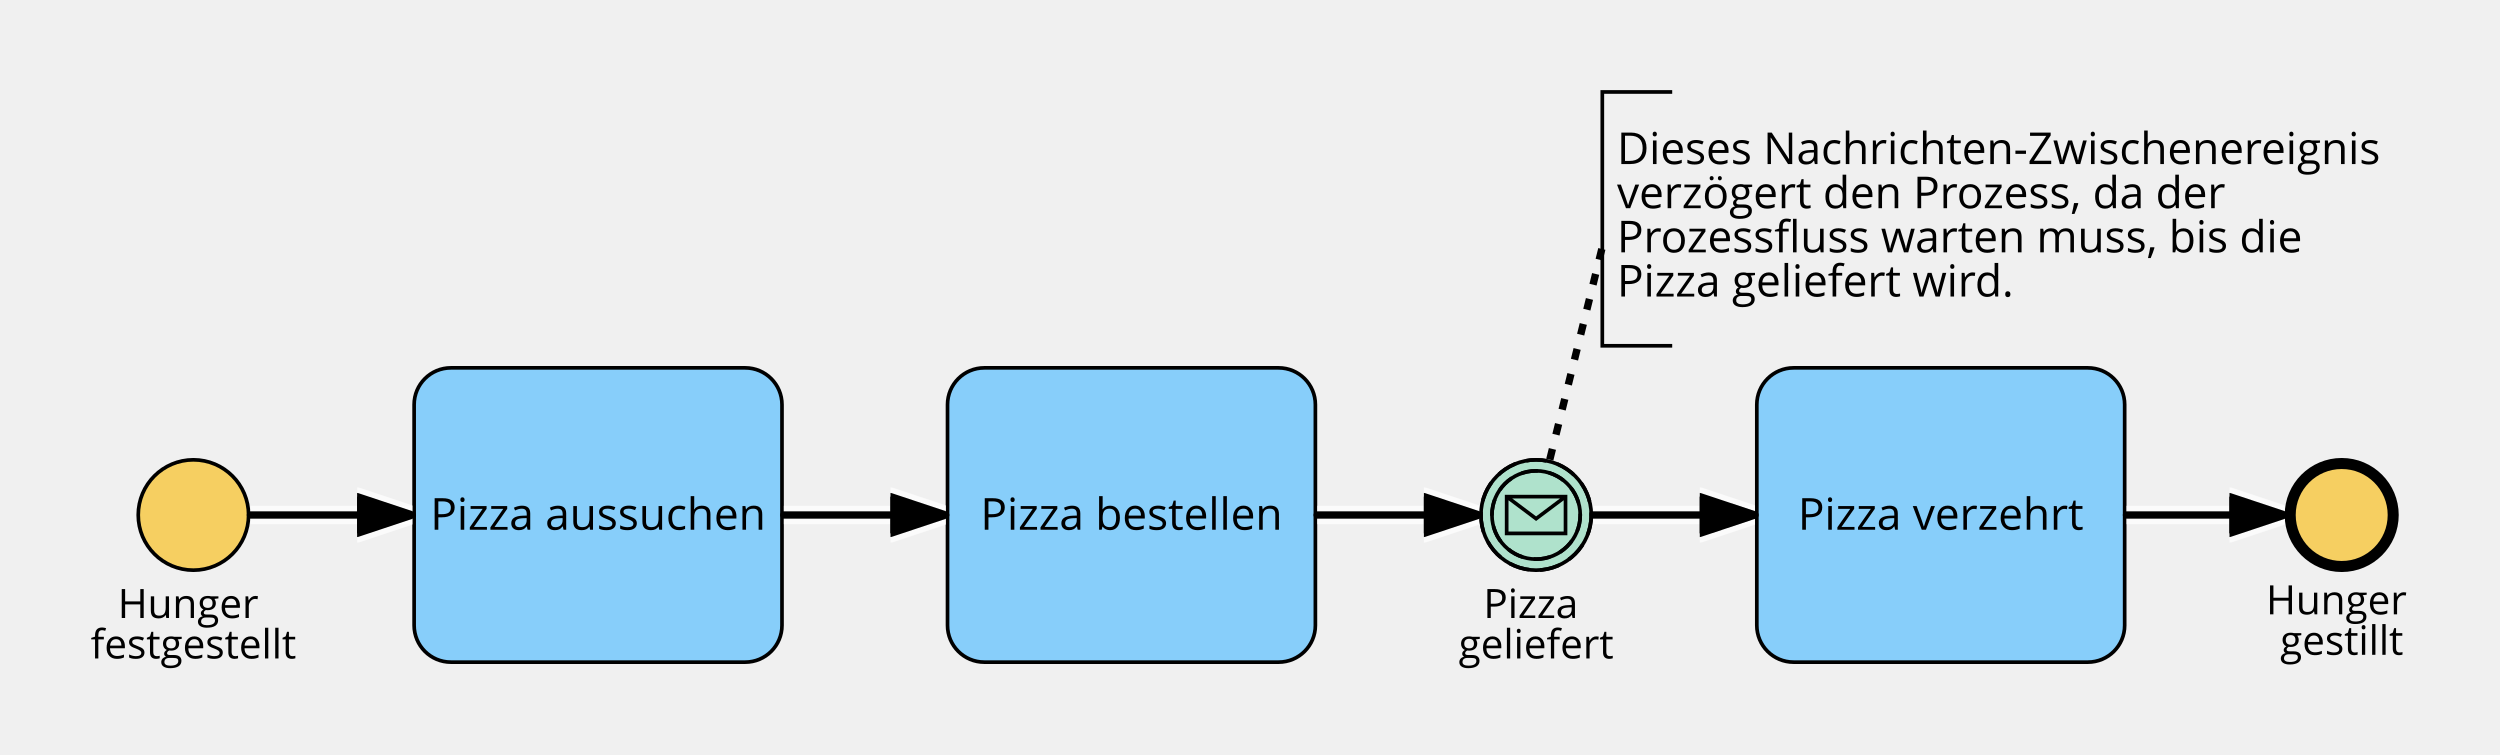
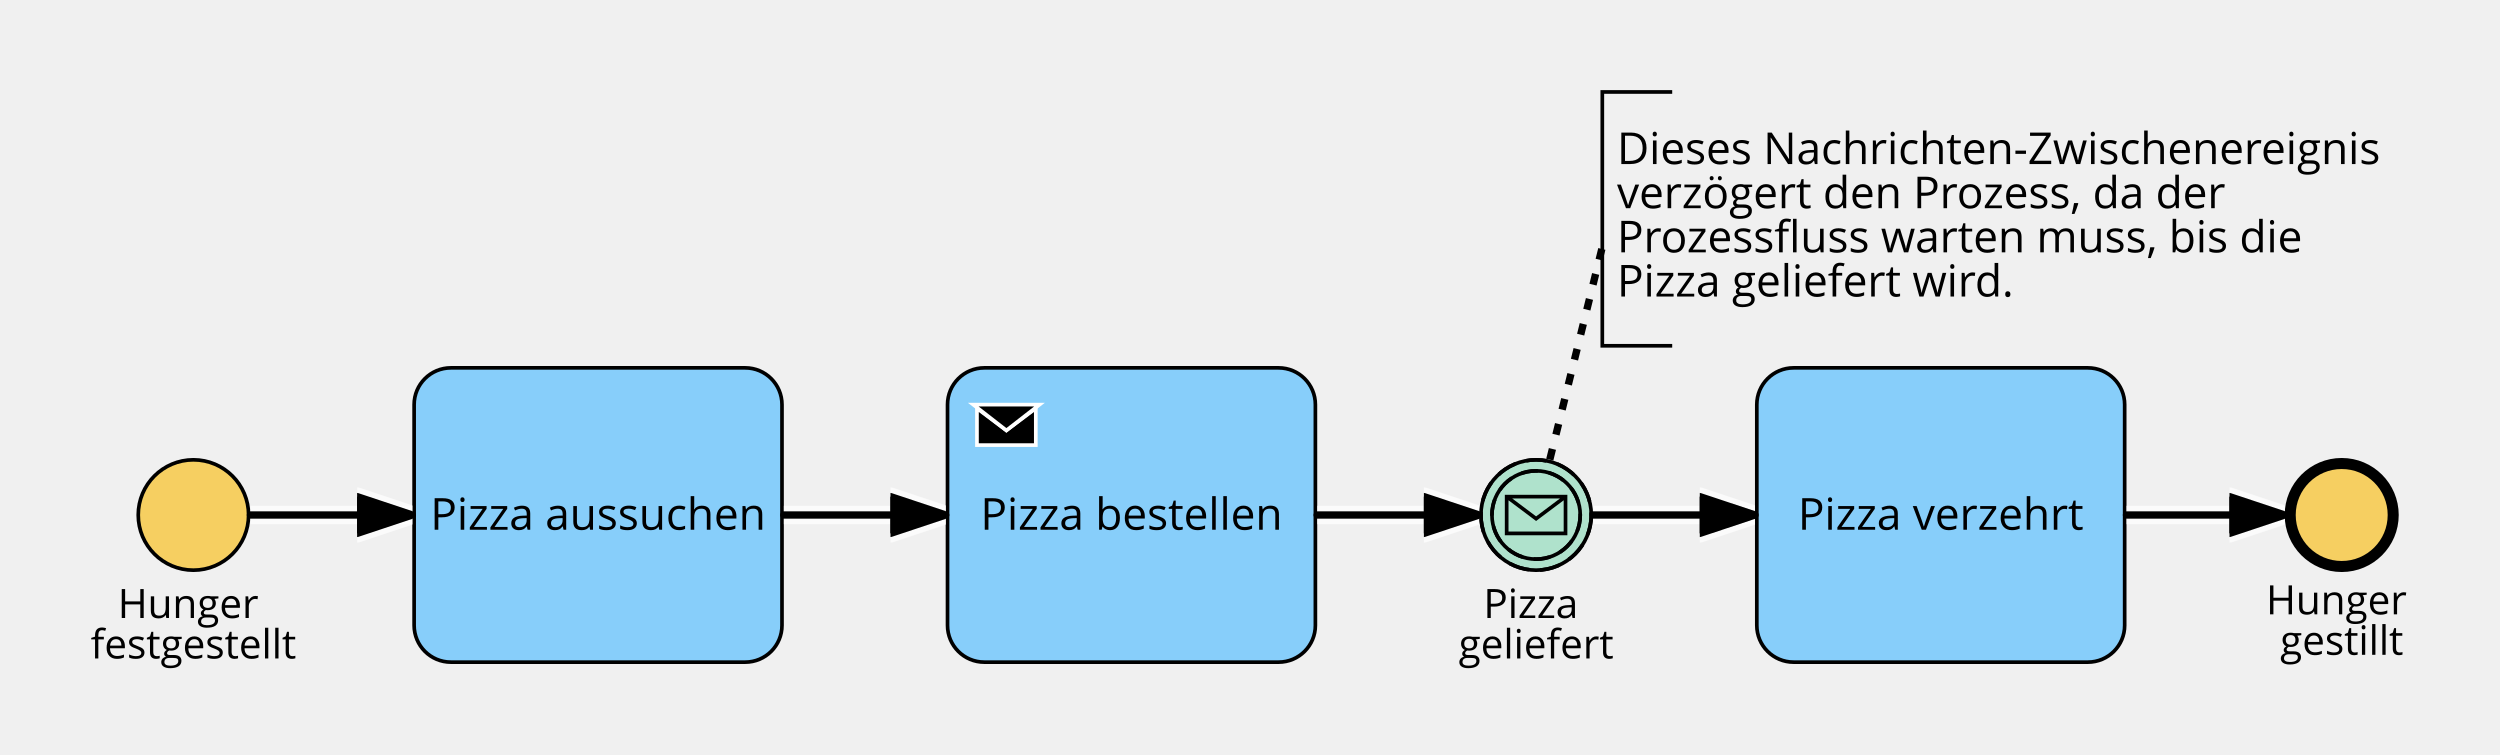
- <svg xmlns="http://www.w3.org/2000/svg" xmlns:ns1="http://oryx-editor.org" xmlns:ns2="http://schemas.microsoft.com/visio/2003/SVGExtensions/" baseProfile="full" generated="java" height="205" id="svg-canvas" ns1:signavioversion="13.11.1" version="1.1" width="679.611">
+ <svg xmlns="http://www.w3.org/2000/svg" xmlns:ns1="http://oryx-editor.org" xmlns:ns2="http://schemas.microsoft.com/visio/2003/SVGExtensions/" baseProfile="full" generated="java" height="205" id="svg-canvas" ns1:signavioversion="13.12.1" version="1.1" width="679.611">
  <defs>
-     <marker id="sid-f0c4d447-d360-4e26-b43a-b1b81530bf71start" markerHeight="11" markerUnits="userSpaceOnUse" markerWidth="17" orient="auto" refX="1" refY="5" />
-     <marker id="sid-f0c4d447-d360-4e26-b43a-b1b81530bf71start_shadow" markerHeight="11" markerUnits="userSpaceOnUse" markerWidth="17" orient="auto" refX="1" refY="5" stroke="white" stroke-linecap="butt" stroke-opacity="0.7" stroke-width="5" />
-     <marker id="sid-f0c4d447-d360-4e26-b43a-b1b81530bf71end" markerHeight="16" markerUnits="userSpaceOnUse" markerWidth="15" orient="auto" refX="15" refY="8">
-       <path d="M 0 3 L 15 8 L 0 13z" fill="#000000" id="sid-f0c4d447-d360-4e26-b43a-b1b81530bf71arrowhead" stroke="#000000" stroke-linejoin="round" stroke-width="2" />
-     </marker>
-     <marker id="sid-f0c4d447-d360-4e26-b43a-b1b81530bf71end_shadow" markerHeight="16" markerUnits="userSpaceOnUse" markerWidth="15" orient="auto" refX="15" refY="8" stroke="white" stroke-linecap="butt" stroke-opacity="0.7" stroke-width="5">
-       <path d="M 0 3 L 15 8 L 0 13z" fill="black" id="sid-f0c4d447-d360-4e26-b43a-b1b81530bf71arrowhead_shadow" stroke="white" stroke-linecap="butt" stroke-linejoin="round" stroke-opacity="0.7" stroke-width="5" />
-     </marker>
-     <marker id="sid-81e41ab8-4df0-497a-b31a-843cd3b513a7start" markerHeight="11" markerUnits="userSpaceOnUse" markerWidth="17" orient="auto" refX="1" refY="5" />
-     <marker id="sid-81e41ab8-4df0-497a-b31a-843cd3b513a7start_shadow" markerHeight="11" markerUnits="userSpaceOnUse" markerWidth="17" orient="auto" refX="1" refY="5" stroke="white" stroke-linecap="butt" stroke-opacity="0.7" stroke-width="5" />
-     <marker id="sid-81e41ab8-4df0-497a-b31a-843cd3b513a7end" markerHeight="16" markerUnits="userSpaceOnUse" markerWidth="15" orient="auto" refX="15" refY="8">
-       <path d="M 0 3 L 15 8 L 0 13z" fill="#000000" id="sid-81e41ab8-4df0-497a-b31a-843cd3b513a7arrowhead" stroke="#000000" stroke-linejoin="round" stroke-width="2" />
-     </marker>
-     <marker id="sid-81e41ab8-4df0-497a-b31a-843cd3b513a7end_shadow" markerHeight="16" markerUnits="userSpaceOnUse" markerWidth="15" orient="auto" refX="15" refY="8" stroke="white" stroke-linecap="butt" stroke-opacity="0.7" stroke-width="5">
-       <path d="M 0 3 L 15 8 L 0 13z" fill="black" id="sid-81e41ab8-4df0-497a-b31a-843cd3b513a7arrowhead_shadow" stroke="white" stroke-linecap="butt" stroke-linejoin="round" stroke-opacity="0.7" stroke-width="5" />
-     </marker>
-     <marker id="sid-8b5a7d2c-dfd6-44fc-bed5-da11961b4dbdstart" markerHeight="11" markerUnits="userSpaceOnUse" markerWidth="17" orient="auto" refX="1" refY="5" />
-     <marker id="sid-8b5a7d2c-dfd6-44fc-bed5-da11961b4dbdstart_shadow" markerHeight="11" markerUnits="userSpaceOnUse" markerWidth="17" orient="auto" refX="1" refY="5" stroke="white" stroke-linecap="butt" stroke-opacity="0.7" stroke-width="5" />
-     <marker id="sid-8b5a7d2c-dfd6-44fc-bed5-da11961b4dbdend" markerHeight="16" markerUnits="userSpaceOnUse" markerWidth="15" orient="auto" refX="15" refY="8">
-       <path d="M 0 3 L 15 8 L 0 13z" fill="#000000" id="sid-8b5a7d2c-dfd6-44fc-bed5-da11961b4dbdarrowhead" stroke="#000000" stroke-linejoin="round" stroke-width="2" />
-     </marker>
-     <marker id="sid-8b5a7d2c-dfd6-44fc-bed5-da11961b4dbdend_shadow" markerHeight="16" markerUnits="userSpaceOnUse" markerWidth="15" orient="auto" refX="15" refY="8" stroke="white" stroke-linecap="butt" stroke-opacity="0.7" stroke-width="5">
-       <path d="M 0 3 L 15 8 L 0 13z" fill="black" id="sid-8b5a7d2c-dfd6-44fc-bed5-da11961b4dbdarrowhead_shadow" stroke="white" stroke-linecap="butt" stroke-linejoin="round" stroke-opacity="0.7" stroke-width="5" />
-     </marker>
-     <marker id="sid-6d690d8a-a75f-489f-babf-5823f351cf7astart" markerHeight="11" markerUnits="userSpaceOnUse" markerWidth="17" orient="auto" refX="1" refY="5" />
-     <marker id="sid-6d690d8a-a75f-489f-babf-5823f351cf7astart_shadow" markerHeight="11" markerUnits="userSpaceOnUse" markerWidth="17" orient="auto" refX="1" refY="5" stroke="white" stroke-linecap="butt" stroke-opacity="0.7" stroke-width="5" />
-     <marker id="sid-6d690d8a-a75f-489f-babf-5823f351cf7aend" markerHeight="16" markerUnits="userSpaceOnUse" markerWidth="15" orient="auto" refX="15" refY="8">
-       <path d="M 0 3 L 15 8 L 0 13z" fill="#000000" id="sid-6d690d8a-a75f-489f-babf-5823f351cf7aarrowhead" stroke="#000000" stroke-linejoin="round" stroke-width="2" />
-     </marker>
-     <marker id="sid-6d690d8a-a75f-489f-babf-5823f351cf7aend_shadow" markerHeight="16" markerUnits="userSpaceOnUse" markerWidth="15" orient="auto" refX="15" refY="8" stroke="white" stroke-linecap="butt" stroke-opacity="0.7" stroke-width="5">
-       <path d="M 0 3 L 15 8 L 0 13z" fill="black" id="sid-6d690d8a-a75f-489f-babf-5823f351cf7aarrowhead_shadow" stroke="white" stroke-linecap="butt" stroke-linejoin="round" stroke-opacity="0.7" stroke-width="5" />
-     </marker>
-     <marker id="sid-d0d2951b-024e-4ee9-8d9c-df3a61ca7518start" markerHeight="11" markerUnits="userSpaceOnUse" markerWidth="17" orient="auto" refX="1" refY="5" />
-     <marker id="sid-d0d2951b-024e-4ee9-8d9c-df3a61ca7518start_shadow" markerHeight="11" markerUnits="userSpaceOnUse" markerWidth="17" orient="auto" refX="1" refY="5" stroke="white" stroke-linecap="butt" stroke-opacity="0.7" stroke-width="5" />
-     <marker id="sid-d0d2951b-024e-4ee9-8d9c-df3a61ca7518end" markerHeight="16" markerUnits="userSpaceOnUse" markerWidth="15" orient="auto" refX="15" refY="8">
-       <path d="M 0 3 L 15 8 L 0 13z" fill="#000000" id="sid-d0d2951b-024e-4ee9-8d9c-df3a61ca7518arrowhead" stroke="#000000" stroke-linejoin="round" stroke-width="2" />
-     </marker>
-     <marker id="sid-d0d2951b-024e-4ee9-8d9c-df3a61ca7518end_shadow" markerHeight="16" markerUnits="userSpaceOnUse" markerWidth="15" orient="auto" refX="15" refY="8" stroke="white" stroke-linecap="butt" stroke-opacity="0.7" stroke-width="5">
-       <path d="M 0 3 L 15 8 L 0 13z" fill="black" id="sid-d0d2951b-024e-4ee9-8d9c-df3a61ca7518arrowhead_shadow" stroke="white" stroke-linecap="butt" stroke-linejoin="round" stroke-opacity="0.7" stroke-width="5" />
+     <marker id="sid-beee58d7-7774-4f51-bda7-53c1fbb0341dstart" markerHeight="11" markerUnits="userSpaceOnUse" markerWidth="17" orient="auto" refX="1" refY="5" />
+     <marker id="sid-beee58d7-7774-4f51-bda7-53c1fbb0341dstart_shadow" markerHeight="11" markerUnits="userSpaceOnUse" markerWidth="17" orient="auto" refX="1" refY="5" stroke="white" stroke-linecap="butt" stroke-opacity="0.7" stroke-width="5" />
+     <marker id="sid-beee58d7-7774-4f51-bda7-53c1fbb0341dend" markerHeight="16" markerUnits="userSpaceOnUse" markerWidth="15" orient="auto" refX="15" refY="8">
+       <path d="M 0 3 L 15 8 L 0 13z" fill="#000000" id="sid-beee58d7-7774-4f51-bda7-53c1fbb0341darrowhead" stroke="#000000" stroke-linejoin="round" stroke-width="2" />
+     </marker>
+     <marker id="sid-beee58d7-7774-4f51-bda7-53c1fbb0341dend_shadow" markerHeight="16" markerUnits="userSpaceOnUse" markerWidth="15" orient="auto" refX="15" refY="8" stroke="white" stroke-linecap="butt" stroke-opacity="0.7" stroke-width="5">
+       <path d="M 0 3 L 15 8 L 0 13z" fill="black" id="sid-beee58d7-7774-4f51-bda7-53c1fbb0341darrowhead_shadow" stroke="white" stroke-linecap="butt" stroke-linejoin="round" stroke-opacity="0.7" stroke-width="5" />
+     </marker>
+     <marker id="sid-2c447b7f-b54b-4cf2-acd7-4c431080b119start" markerHeight="11" markerUnits="userSpaceOnUse" markerWidth="17" orient="auto" refX="1" refY="5" />
+     <marker id="sid-2c447b7f-b54b-4cf2-acd7-4c431080b119start_shadow" markerHeight="11" markerUnits="userSpaceOnUse" markerWidth="17" orient="auto" refX="1" refY="5" stroke="white" stroke-linecap="butt" stroke-opacity="0.7" stroke-width="5" />
+     <marker id="sid-2c447b7f-b54b-4cf2-acd7-4c431080b119end" markerHeight="16" markerUnits="userSpaceOnUse" markerWidth="15" orient="auto" refX="15" refY="8">
+       <path d="M 0 3 L 15 8 L 0 13z" fill="#000000" id="sid-2c447b7f-b54b-4cf2-acd7-4c431080b119arrowhead" stroke="#000000" stroke-linejoin="round" stroke-width="2" />
+     </marker>
+     <marker id="sid-2c447b7f-b54b-4cf2-acd7-4c431080b119end_shadow" markerHeight="16" markerUnits="userSpaceOnUse" markerWidth="15" orient="auto" refX="15" refY="8" stroke="white" stroke-linecap="butt" stroke-opacity="0.7" stroke-width="5">
+       <path d="M 0 3 L 15 8 L 0 13z" fill="black" id="sid-2c447b7f-b54b-4cf2-acd7-4c431080b119arrowhead_shadow" stroke="white" stroke-linecap="butt" stroke-linejoin="round" stroke-opacity="0.7" stroke-width="5" />
+     </marker>
+     <marker id="sid-93869194-821f-40f7-a606-cd72c6153708start" markerHeight="11" markerUnits="userSpaceOnUse" markerWidth="17" orient="auto" refX="1" refY="5" />
+     <marker id="sid-93869194-821f-40f7-a606-cd72c6153708start_shadow" markerHeight="11" markerUnits="userSpaceOnUse" markerWidth="17" orient="auto" refX="1" refY="5" stroke="white" stroke-linecap="butt" stroke-opacity="0.7" stroke-width="5" />
+     <marker id="sid-93869194-821f-40f7-a606-cd72c6153708end" markerHeight="16" markerUnits="userSpaceOnUse" markerWidth="15" orient="auto" refX="15" refY="8">
+       <path d="M 0 3 L 15 8 L 0 13z" fill="#000000" id="sid-93869194-821f-40f7-a606-cd72c6153708arrowhead" stroke="#000000" stroke-linejoin="round" stroke-width="2" />
+     </marker>
+     <marker id="sid-93869194-821f-40f7-a606-cd72c6153708end_shadow" markerHeight="16" markerUnits="userSpaceOnUse" markerWidth="15" orient="auto" refX="15" refY="8" stroke="white" stroke-linecap="butt" stroke-opacity="0.7" stroke-width="5">
+       <path d="M 0 3 L 15 8 L 0 13z" fill="black" id="sid-93869194-821f-40f7-a606-cd72c6153708arrowhead_shadow" stroke="white" stroke-linecap="butt" stroke-linejoin="round" stroke-opacity="0.7" stroke-width="5" />
+     </marker>
+     <marker id="sid-58090b0e-91ce-4180-a2f6-c13624de1d63start" markerHeight="11" markerUnits="userSpaceOnUse" markerWidth="17" orient="auto" refX="1" refY="5" />
+     <marker id="sid-58090b0e-91ce-4180-a2f6-c13624de1d63start_shadow" markerHeight="11" markerUnits="userSpaceOnUse" markerWidth="17" orient="auto" refX="1" refY="5" stroke="white" stroke-linecap="butt" stroke-opacity="0.7" stroke-width="5" />
+     <marker id="sid-58090b0e-91ce-4180-a2f6-c13624de1d63end" markerHeight="16" markerUnits="userSpaceOnUse" markerWidth="15" orient="auto" refX="15" refY="8">
+       <path d="M 0 3 L 15 8 L 0 13z" fill="#000000" id="sid-58090b0e-91ce-4180-a2f6-c13624de1d63arrowhead" stroke="#000000" stroke-linejoin="round" stroke-width="2" />
+     </marker>
+     <marker id="sid-58090b0e-91ce-4180-a2f6-c13624de1d63end_shadow" markerHeight="16" markerUnits="userSpaceOnUse" markerWidth="15" orient="auto" refX="15" refY="8" stroke="white" stroke-linecap="butt" stroke-opacity="0.7" stroke-width="5">
+       <path d="M 0 3 L 15 8 L 0 13z" fill="black" id="sid-58090b0e-91ce-4180-a2f6-c13624de1d63arrowhead_shadow" stroke="white" stroke-linecap="butt" stroke-linejoin="round" stroke-opacity="0.7" stroke-width="5" />
+     </marker>
+     <marker id="sid-20793a45-8f77-48cd-9f97-b802b583a576start" markerHeight="11" markerUnits="userSpaceOnUse" markerWidth="17" orient="auto" refX="1" refY="5" />
+     <marker id="sid-20793a45-8f77-48cd-9f97-b802b583a576start_shadow" markerHeight="11" markerUnits="userSpaceOnUse" markerWidth="17" orient="auto" refX="1" refY="5" stroke="white" stroke-linecap="butt" stroke-opacity="0.7" stroke-width="5" />
+     <marker id="sid-20793a45-8f77-48cd-9f97-b802b583a576end" markerHeight="16" markerUnits="userSpaceOnUse" markerWidth="15" orient="auto" refX="15" refY="8">
+       <path d="M 0 3 L 15 8 L 0 13z" fill="#000000" id="sid-20793a45-8f77-48cd-9f97-b802b583a576arrowhead" stroke="#000000" stroke-linejoin="round" stroke-width="2" />
+     </marker>
+     <marker id="sid-20793a45-8f77-48cd-9f97-b802b583a576end_shadow" markerHeight="16" markerUnits="userSpaceOnUse" markerWidth="15" orient="auto" refX="15" refY="8" stroke="white" stroke-linecap="butt" stroke-opacity="0.7" stroke-width="5">
+       <path d="M 0 3 L 15 8 L 0 13z" fill="black" id="sid-20793a45-8f77-48cd-9f97-b802b583a576arrowhead_shadow" stroke="white" stroke-linecap="butt" stroke-linejoin="round" stroke-opacity="0.7" stroke-width="5" />
    </marker>
  </defs>
  <g font-family="'Open Sans', 'Kanit', 'Ezra SIL', 'DejaVu Sans', HanaMinA, HanaMinB, sans-serif" font-size="12" font-size-adjust="none" font-style="normal" font-variant="normal" font-weight="normal" stroke="black">
    <g class="stencils" transform="translate(-142.421, -55)">
      <g class="me" />
      <g class="children">
        <g id="svg-sid-83C8BCDA-7087-43C0-82BE-0EC0C4ACA3CB">
          <g class="stencils" transform="translate(180, 180)">
            <g class="me">
              <g pointer-events="fill" title="Startereignis">
                <defs>
-                   <radialGradient cx="10%" cy="10%" fx="10%" fy="10%" id="sid-aa5d8ded-2ff3-41df-8c73-a1492f7291bfbackground" r="100%">
-                     <stop offset="0" stop-color="#ffffff" stop-opacity="1" />
-                     <stop id="sid-aa5d8ded-2ff3-41df-8c73-a1492f7291bffill_el" offset="100%" stop-color="#f6cf61" stop-opacity="1" />
-                   </radialGradient>
-                 </defs>
-                 <circle cx="15" cy="15" fill="#F6CF61" id="sid-aa5d8ded-2ff3-41df-8c73-a1492f7291bfbg_frame" r="15" stroke="#000000" stroke-width="1" />
-                 <text ns1:align="center top" fill="#000000" font-size="11" ns1:fontSize="11" id="sid-aa5d8ded-2ff3-41df-8c73-a1492f7291bftext_name" letter-spacing="-0.01px" stroke="black" stroke-width="0pt" text-anchor="middle" ns1:textWidth="-1" transform="rotate(0)" x="15" y="32">
+                   <radialGradient cx="10%" cy="10%" fx="10%" fy="10%" id="sid-6caa049e-db4e-4968-85ef-a83a69675ad3background" r="100%">
+                     <stop offset="0" stop-color="#ffffff" stop-opacity="1" />
+                     <stop id="sid-6caa049e-db4e-4968-85ef-a83a69675ad3fill_el" offset="100%" stop-color="#f6cf61" stop-opacity="1" />
+                   </radialGradient>
+                 </defs>
+                 <circle cx="15" cy="15" fill="#F6CF61" id="sid-6caa049e-db4e-4968-85ef-a83a69675ad3bg_frame" r="15" stroke="#000000" stroke-width="1" />
+                 <text ns1:align="center top" fill="#000000" font-size="11" ns1:fontSize="11" id="sid-6caa049e-db4e-4968-85ef-a83a69675ad3text_name" letter-spacing="-0.01px" stroke="black" stroke-width="0pt" text-anchor="middle" ns1:textWidth="-1" transform="rotate(0)" x="15" y="32">
                  <tspan dy="11" x="15" y="32">Hunger<ns2:newlineChar />
                  </tspan>
                  <tspan dy="22" x="15" y="32">festgestellt</tspan>
                </text>
              </g>
            </g>
            <g class="children" />
            <g class="edge" />
            <g class="topchildren" />
            <g class="overlays stripable-element-force" />
          </g>
          <g class="controls">
            <g class="dockers" />
            <g class="magnets" />
          </g>
        </g>
        <g id="svg-sid-3A4CA79C-D8BA-4316-BA17-4E62C2A7E376">
          <g class="stencils" transform="translate(255, 155)">
            <g class="me">
              <g ns1:minimumSize="50 40" pointer-events="fill" title="Task">
                <defs>
-                   <radialGradient cx="10%" cy="10%" fx="10%" fy="10%" id="sid-a12a18cb-a276-404b-a118-a2b55e39732dbackground" r="100%">
-                     <stop offset="0" stop-color="#ffffff" stop-opacity="1" />
-                     <stop id="sid-a12a18cb-a276-404b-a118-a2b55e39732dfill_el" offset="100%" stop-color="#87cefa" stop-opacity="1" />
-                   </radialGradient>
-                 </defs>
-                 <rect fill="#87CEFA" height="80" id="sid-a12a18cb-a276-404b-a118-a2b55e39732dbg_frame" ns1:resize="vertical horizontal" rx="10" ry="10" stroke="#000000" stroke-width="1" width="100" x="0" y="0" />
-                 <text ns1:align="center middle" fill="#000000" ns1:fittoelem="sid-a12a18cb-a276-404b-a118-a2b55e39732dtext_frame" font-size="12" ns1:fontSize="12" id="sid-a12a18cb-a276-404b-a118-a2b55e39732dtext_name" letter-spacing="-0.01px" stroke="black" stroke-width="0pt" text-anchor="middle" ns1:textWidth="94" transform="rotate(0)" x="50" y="40">
+                   <radialGradient cx="10%" cy="10%" fx="10%" fy="10%" id="sid-8ad9ac6f-2cbc-43b8-a1f3-afacf65b7d83background" r="100%">
+                     <stop offset="0" stop-color="#ffffff" stop-opacity="1" />
+                     <stop id="sid-8ad9ac6f-2cbc-43b8-a1f3-afacf65b7d83fill_el" offset="100%" stop-color="#87cefa" stop-opacity="1" />
+                   </radialGradient>
+                 </defs>
+                 <rect fill="#87CEFA" height="80" id="sid-8ad9ac6f-2cbc-43b8-a1f3-afacf65b7d83bg_frame" ns1:resize="vertical horizontal" rx="10" ry="10" stroke="#000000" stroke-width="1" width="100" x="0" y="0" />
+                 <text ns1:align="center middle" fill="#000000" ns1:fittoelem="sid-8ad9ac6f-2cbc-43b8-a1f3-afacf65b7d83text_frame" font-size="12" ns1:fontSize="12" id="sid-8ad9ac6f-2cbc-43b8-a1f3-afacf65b7d83text_name" letter-spacing="-0.01px" stroke="black" stroke-width="0pt" text-anchor="middle" ns1:textWidth="94" transform="rotate(0)" x="50" y="40">
                  <tspan dy="4" x="50" y="40">Pizza aussuchen</tspan>
                </text>
-                 <g display="inherit" id="sid-a12a18cb-a276-404b-a118-a2b55e39732dnone" />
+                 <g display="inherit" id="sid-8ad9ac6f-2cbc-43b8-a1f3-afacf65b7d83none" />
              </g>
            </g>
            <g class="children" />
            <g class="edge" />
            <g class="topchildren" />
            <g class="overlays stripable-element-force" />
          </g>
          <g class="controls">
            <g class="dockers" />
            <g class="magnets" />
          </g>
        </g>
        <g id="svg-sid-37E7C28D-6D30-498F-BC18-63C24235FD2D">
          <g class="stencils" transform="translate(400, 155)">
            <g class="me">
              <g ns1:minimumSize="50 40" pointer-events="fill" title="Task">
                <defs>
-                   <radialGradient cx="10%" cy="10%" fx="10%" fy="10%" id="sid-82a179c0-dc30-4ea7-8176-405ad3ac91a3background" r="100%">
-                     <stop offset="0" stop-color="#ffffff" stop-opacity="1" />
-                     <stop id="sid-82a179c0-dc30-4ea7-8176-405ad3ac91a3fill_el" offset="100%" stop-color="#87cefa" stop-opacity="1" />
-                   </radialGradient>
-                 </defs>
-                 <rect fill="#87CEFA" height="80" id="sid-82a179c0-dc30-4ea7-8176-405ad3ac91a3bg_frame" ns1:resize="vertical horizontal" rx="10" ry="10" stroke="#000000" stroke-width="1" width="100" x="0" y="0" />
-                 <text ns1:align="center middle" fill="#000000" ns1:fittoelem="sid-82a179c0-dc30-4ea7-8176-405ad3ac91a3text_frame" font-size="12" ns1:fontSize="12" id="sid-82a179c0-dc30-4ea7-8176-405ad3ac91a3text_name" letter-spacing="-0.01px" stroke="black" stroke-width="0pt" text-anchor="middle" ns1:textWidth="94" transform="rotate(0)" x="50" y="40">
+                   <radialGradient cx="10%" cy="10%" fx="10%" fy="10%" id="sid-1074cc46-993a-4eaa-9478-538ce6c49ad6background" r="100%">
+                     <stop offset="0" stop-color="#ffffff" stop-opacity="1" />
+                     <stop id="sid-1074cc46-993a-4eaa-9478-538ce6c49ad6fill_el" offset="100%" stop-color="#87cefa" stop-opacity="1" />
+                   </radialGradient>
+                 </defs>
+                 <rect fill="#87CEFA" height="80" id="sid-1074cc46-993a-4eaa-9478-538ce6c49ad6bg_frame" ns1:resize="vertical horizontal" rx="10" ry="10" stroke="#000000" stroke-width="1" width="100" x="0" y="0" />
+                 <text ns1:align="center middle" fill="#000000" ns1:fittoelem="sid-1074cc46-993a-4eaa-9478-538ce6c49ad6text_frame" font-size="12" ns1:fontSize="12" id="sid-1074cc46-993a-4eaa-9478-538ce6c49ad6text_name" letter-spacing="-0.01px" stroke="black" stroke-width="0pt" text-anchor="middle" ns1:textWidth="94" transform="rotate(0)" x="50" y="40">
                  <tspan dy="4" x="50" y="40">Pizza bestellen</tspan>
                </text>
-                 <g display="inherit" id="sid-82a179c0-dc30-4ea7-8176-405ad3ac91a3none" />
+                 <g display="inherit" id="sid-1074cc46-993a-4eaa-9478-538ce6c49ad6sendTask">
+                   <path ns1:anchors="top left" d="M8 11 L8 21 L24 21 L24 11 L16 17 z" fill="#000000" id="sid-1074cc46-993a-4eaa-9478-538ce6c49ad6sendTaskpath" stroke="white" stroke-width="1" />
+                   <path ns1:anchors="top left" d="M7 10 L16 17 L25 10 z" fill="#000000" id="sid-1074cc46-993a-4eaa-9478-538ce6c49ad6sendTaskpath2" stroke="white" stroke-width="1" />
+                 </g>
+                 <g display="inherit" id="sid-1074cc46-993a-4eaa-9478-538ce6c49ad6none" />
              </g>
            </g>
            <g class="children" />
            <g class="edge" />
            <g class="topchildren" />
            <g class="overlays stripable-element-force" />
          </g>
          <g class="controls">
            <g class="dockers" />
            <g class="magnets" />
          </g>
        </g>
        <g id="svg-sid-4D74501A-0ED6-40AE-A396-97DD3AB0B82C">
          <g class="stencils" transform="translate(620, 155)">
            <g class="me">
              <g ns1:minimumSize="50 40" pointer-events="fill" title="Task">
                <defs>
-                   <radialGradient cx="10%" cy="10%" fx="10%" fy="10%" id="sid-d7fbbdfa-11b3-4015-a166-d0d50ff30764background" r="100%">
-                     <stop offset="0" stop-color="#ffffff" stop-opacity="1" />
-                     <stop id="sid-d7fbbdfa-11b3-4015-a166-d0d50ff30764fill_el" offset="100%" stop-color="#87cefa" stop-opacity="1" />
-                   </radialGradient>
-                 </defs>
-                 <rect fill="#87CEFA" height="80" id="sid-d7fbbdfa-11b3-4015-a166-d0d50ff30764bg_frame" ns1:resize="vertical horizontal" rx="10" ry="10" stroke="#000000" stroke-width="1" width="100" x="0" y="0" />
-                 <text ns1:align="center middle" fill="#000000" ns1:fittoelem="sid-d7fbbdfa-11b3-4015-a166-d0d50ff30764text_frame" font-size="12" ns1:fontSize="12" id="sid-d7fbbdfa-11b3-4015-a166-d0d50ff30764text_name" letter-spacing="-0.01px" stroke="black" stroke-width="0pt" text-anchor="middle" ns1:textWidth="94" transform="rotate(0)" x="50" y="40">
+                   <radialGradient cx="10%" cy="10%" fx="10%" fy="10%" id="sid-491f6d54-abe7-4062-88e2-f28783bed3dbbackground" r="100%">
+                     <stop offset="0" stop-color="#ffffff" stop-opacity="1" />
+                     <stop id="sid-491f6d54-abe7-4062-88e2-f28783bed3dbfill_el" offset="100%" stop-color="#87cefa" stop-opacity="1" />
+                   </radialGradient>
+                 </defs>
+                 <rect fill="#87CEFA" height="80" id="sid-491f6d54-abe7-4062-88e2-f28783bed3dbbg_frame" ns1:resize="vertical horizontal" rx="10" ry="10" stroke="#000000" stroke-width="1" width="100" x="0" y="0" />
+                 <text ns1:align="center middle" fill="#000000" ns1:fittoelem="sid-491f6d54-abe7-4062-88e2-f28783bed3dbtext_frame" font-size="12" ns1:fontSize="12" id="sid-491f6d54-abe7-4062-88e2-f28783bed3dbtext_name" letter-spacing="-0.01px" stroke="black" stroke-width="0pt" text-anchor="middle" ns1:textWidth="94" transform="rotate(0)" x="50" y="40">
                  <tspan dy="4" x="50" y="40">Pizza verzehrt</tspan>
                </text>
-                 <g display="inherit" id="sid-d7fbbdfa-11b3-4015-a166-d0d50ff30764none" />
+                 <g display="inherit" id="sid-491f6d54-abe7-4062-88e2-f28783bed3dbnone" />
              </g>
            </g>
            <g class="children" />
            <g class="edge" />
            <g class="topchildren" />
            <g class="overlays stripable-element-force" />
          </g>
          <g class="controls">
            <g class="dockers" />
            <g class="magnets" />
          </g>
        </g>
        <g id="svg-sid-1B35C062-5363-44A1-8254-04155D6DA15C">
          <g class="stencils" transform="translate(765, 181)">
            <g class="me">
              <g pointer-events="fill" title="Endereignis">
                <defs>
-                   <radialGradient cx="10%" cy="10%" fx="10%" fy="10%" id="sid-7853f908-8393-4f7c-941f-e3462a794b74background" r="100%">
-                     <stop offset="0" stop-color="#ffffff" stop-opacity="1" />
-                     <stop id="sid-7853f908-8393-4f7c-941f-e3462a794b74fill_el" offset="100%" stop-color="#f6cf61" stop-opacity="1" />
-                   </radialGradient>
-                 </defs>
-                 <circle cx="14" cy="14" fill="#F6CF61" id="sid-7853f908-8393-4f7c-941f-e3462a794b74bg_frame" r="14" stroke="#000000" stroke-width="3" />
-                 <text ns1:align="center top" fill="#000000" font-size="11" ns1:fontSize="11" id="sid-7853f908-8393-4f7c-941f-e3462a794b74text_name" letter-spacing="-0.01px" stroke="black" stroke-width="0pt" text-anchor="middle" ns1:textWidth="-1" transform="rotate(0)" x="14" y="30">
+                   <radialGradient cx="10%" cy="10%" fx="10%" fy="10%" id="sid-fbd79cac-279b-46e1-a502-00a1b5dbede1background" r="100%">
+                     <stop offset="0" stop-color="#ffffff" stop-opacity="1" />
+                     <stop id="sid-fbd79cac-279b-46e1-a502-00a1b5dbede1fill_el" offset="100%" stop-color="#f6cf61" stop-opacity="1" />
+                   </radialGradient>
+                 </defs>
+                 <circle cx="14" cy="14" fill="#F6CF61" id="sid-fbd79cac-279b-46e1-a502-00a1b5dbede1bg_frame" r="14" stroke="#000000" stroke-width="3" />
+                 <text ns1:align="center top" fill="#000000" font-size="11" ns1:fontSize="11" id="sid-fbd79cac-279b-46e1-a502-00a1b5dbede1text_name" letter-spacing="-0.01px" stroke="black" stroke-width="0pt" text-anchor="middle" ns1:textWidth="-1" transform="rotate(0)" x="14" y="30">
                  <tspan dy="11" x="14" y="30">Hunger<ns2:newlineChar />
                  </tspan>
                  <tspan dy="22" x="14" y="30">gestillt</tspan>
                </text>
              </g>
            </g>
            <g class="children" />
            <g class="edge" />
            <g class="topchildren" />
            <g class="overlays stripable-element-force" />
          </g>
          <g class="controls">
            <g class="dockers" />
            <g class="magnets" />
          </g>
        </g>
        <g id="svg-sid-1B6FCB20-009F-480D-969B-B14394C2D104">
          <g class="stencils" transform="translate(545, 180)">
            <g class="me">
              <g pointer-events="fill" title="Nachrichten-Zwischenereignis">
                <defs>
-                   <radialGradient cx="10%" cy="10%" fx="10%" fy="10%" id="sid-c8a2bb1f-ae65-4d03-9482-b9046cf528efbackground" r="100%">
-                     <stop offset="0" stop-color="#ffffff" stop-opacity="1" />
-                     <stop id="sid-c8a2bb1f-ae65-4d03-9482-b9046cf528effill_el" offset="100%" stop-color="#afe2cc" stop-opacity="1" />
-                   </radialGradient>
-                 </defs>
-                 <circle cx="15" cy="15" fill="#AFE2CC" id="sid-c8a2bb1f-ae65-4d03-9482-b9046cf528efbg_frame" r="15" stroke="#000000" stroke-width="1" style="stroke-dasharray: 5.5, 3" />
-                 <circle cx="15" cy="15" fill="none" id="sid-c8a2bb1f-ae65-4d03-9482-b9046cf528efframe2_non_interrupting" r="12" stroke="#000000" stroke-width="1" style="stroke-dasharray: 4.5, 3" />
-                 <circle cx="15" cy="15" display="inherit" fill="none" id="sid-c8a2bb1f-ae65-4d03-9482-b9046cf528efframe" r="15" stroke="#000000" stroke-width="1" />
-                 <circle cx="15" cy="15" display="inherit" fill="none" id="sid-c8a2bb1f-ae65-4d03-9482-b9046cf528efframe2" r="12" stroke="#000000" stroke-width="1" />
-                 <g id="sid-c8a2bb1f-ae65-4d03-9482-b9046cf528efmessageCatching">
-                   <path d="M7 10 L7 20 L23 20 L23 10 zM7 10 L15 16 L23 10 " fill="none" id="sid-c8a2bb1f-ae65-4d03-9482-b9046cf528efenvelope" stroke="#000000" stroke-width="1" />
+                   <radialGradient cx="10%" cy="10%" fx="10%" fy="10%" id="sid-3d9ac2ce-c0dd-4340-8a39-f9e381bcf2dbbackground" r="100%">
+                     <stop offset="0" stop-color="#ffffff" stop-opacity="1" />
+                     <stop id="sid-3d9ac2ce-c0dd-4340-8a39-f9e381bcf2dbfill_el" offset="100%" stop-color="#afe2cc" stop-opacity="1" />
+                   </radialGradient>
+                 </defs>
+                 <circle cx="15" cy="15" fill="#AFE2CC" id="sid-3d9ac2ce-c0dd-4340-8a39-f9e381bcf2dbbg_frame" r="15" stroke="#000000" stroke-width="1" style="stroke-dasharray: 5.5, 3" />
+                 <circle cx="15" cy="15" fill="none" id="sid-3d9ac2ce-c0dd-4340-8a39-f9e381bcf2dbframe2_non_interrupting" r="12" stroke="#000000" stroke-width="1" style="stroke-dasharray: 4.5, 3" />
+                 <circle cx="15" cy="15" display="inherit" fill="none" id="sid-3d9ac2ce-c0dd-4340-8a39-f9e381bcf2dbframe" r="15" stroke="#000000" stroke-width="1" />
+                 <circle cx="15" cy="15" display="inherit" fill="none" id="sid-3d9ac2ce-c0dd-4340-8a39-f9e381bcf2dbframe2" r="12" stroke="#000000" stroke-width="1" />
+                 <g id="sid-3d9ac2ce-c0dd-4340-8a39-f9e381bcf2dbmessageCatching">
+                   <path d="M7 10 L7 20 L23 20 L23 10 zM7 10 L15 16 L23 10 " fill="none" id="sid-3d9ac2ce-c0dd-4340-8a39-f9e381bcf2dbenvelope" stroke="#000000" stroke-width="1" />
                </g>
-                 <text ns1:align="center top" fill="#000000" font-size="11" ns1:fontSize="11" id="sid-c8a2bb1f-ae65-4d03-9482-b9046cf528eftext_name" letter-spacing="-0.01px" stroke="black" stroke-width="0pt" text-anchor="middle" ns1:textWidth="-1" transform="rotate(0)" x="15" y="32">
+                 <text ns1:align="center top" fill="#000000" font-size="11" ns1:fontSize="11" id="sid-3d9ac2ce-c0dd-4340-8a39-f9e381bcf2dbtext_name" letter-spacing="-0.01px" stroke="black" stroke-width="0pt" text-anchor="middle" ns1:textWidth="-1" transform="rotate(0)" x="15" y="32">
                  <tspan dy="11" x="15" y="32">Pizza<ns2:newlineChar />
                  </tspan>
                  <tspan dy="22" x="15" y="32">geliefert</tspan>
                </text>
              </g>
            </g>
            <g class="children" />
            <g class="edge" />
            <g class="topchildren" />
            <g class="overlays stripable-element-force" />
          </g>
          <g class="controls">
            <g class="dockers" />
            <g class="magnets" />
          </g>
        </g>
        <g id="svg-sid-B1FD84E0-34A5-4F9A-BED6-16F4AC51761C">
          <g class="stencils" transform="translate(578, 80)">
            <g class="me">
              <g ns1:minimumSize="10 20" pointer-events="all" title="Textanmerkung">
-                 <rect fill="none" height="70" id="sid-6dce83bd-c36c-483d-bd9f-073c8bdd97aftextannotationrect" ns1:resize="vertical horizontal" stroke="black" stroke-width="0" width="211" x="0" y="0" />
-                 <g display="inherit" id="sid-6dce83bd-c36c-483d-bd9f-073c8bdd97afleft-aligned">
-                   <path ns1:anchors="left bottom top" d="M19 0 L0 0 L0 69 L19 69 " fill="none" id="sid-6dce83bd-c36c-483d-bd9f-073c8bdd97afframe-left" stroke="#000000" stroke-width="1" />
-                   <text ns1:align="left middle" ns1:anchors="left" ns1:fittoelem="sid-6dce83bd-c36c-483d-bd9f-073c8bdd97aftextannotationrect" font-size="12" ns1:fontSize="12" id="sid-6dce83bd-c36c-483d-bd9f-073c8bdd97aftext-left" letter-spacing="-0.01px" stroke="black" stroke-width="0pt" text-anchor="start" ns1:textWidth="211" transform="rotate(0)" x="4" y="33.6">
+                 <rect fill="none" height="70" id="sid-2a326b91-f57c-4374-8b22-a4cc8aad8cc6textannotationrect" ns1:resize="vertical horizontal" stroke="black" stroke-width="0" width="211" x="0" y="0" />
+                 <g display="inherit" id="sid-2a326b91-f57c-4374-8b22-a4cc8aad8cc6left-aligned">
+                   <path ns1:anchors="top left bottom" d="M19 0 L0 0 L0 69 L19 69 " fill="none" id="sid-2a326b91-f57c-4374-8b22-a4cc8aad8cc6frame-left" stroke="#000000" stroke-width="1" />
+                   <text ns1:align="left middle" ns1:anchors="left" ns1:fittoelem="sid-2a326b91-f57c-4374-8b22-a4cc8aad8cc6textannotationrect" font-size="12" ns1:fontSize="12" id="sid-2a326b91-f57c-4374-8b22-a4cc8aad8cc6text-left" letter-spacing="-0.01px" stroke="black" stroke-width="0pt" text-anchor="start" ns1:textWidth="211" transform="rotate(0)" x="4" y="33.6">
                    <tspan dy="-14" x="4" y="33.6">Dieses Nachrichten-Zwischenereignis<ns2:newlineChar />
                    </tspan>
                    <tspan dy="-2" x="4" y="33.6">verzögert den Prozess, da der<ns2:newlineChar />
                    </tspan>
                    <tspan dy="10" x="4" y="33.6">Prozessfluss warten muss, bis die<ns2:newlineChar />
                    </tspan>
                    <tspan dy="22" x="4" y="33.6">Pizza geliefert wird.</tspan>
                  </text>
                </g>
              </g>
            </g>
            <g class="children" />
            <g class="edge" />
            <g class="topchildren" />
            <g class="overlays stripable-element-force" />
          </g>
          <g class="controls">
            <g class="dockers" />
            <g class="magnets" />
          </g>
        </g>
      </g>
      <g class="edge">
        <g id="svg-sid-7B7719B4-017F-4588-AEE5-D1A02188E315">
          <g class="stencils">
            <g class="me">
-               <g id="sid-f0c4d447-d360-4e26-b43a-b1b81530bf71edge" pointer-events="painted">
-                 <path d="M210.5 195 L254.5 195 " fill="none" id="sid-f0c4d447-d360-4e26-b43a-b1b81530bf71bg_frame_shadow" marker-end="url(#sid-f0c4d447-d360-4e26-b43a-b1b81530bf71end_shadow)" marker-start="url(#sid-f0c4d447-d360-4e26-b43a-b1b81530bf71start_shadow)" stroke="white" stroke-linecap="butt" stroke-linejoin="round" stroke-opacity="0.7" stroke-width="5" />
-                 <path d="M210.5 195 L254.5 195 " fill="none" id="sid-f0c4d447-d360-4e26-b43a-b1b81530bf71bg_frame" marker-end="url(#sid-f0c4d447-d360-4e26-b43a-b1b81530bf71end)" marker-start="url(#sid-f0c4d447-d360-4e26-b43a-b1b81530bf71start)" stroke="#000000" stroke-linecap="round" stroke-linejoin="round" stroke-width="2" />
-               </g>
-               <text ns1:align="left bottom" ns1:edgePosition="starttop" font-size="12" ns1:fontSize="12" id="sid-f0c4d447-d360-4e26-b43a-b1b81530bf71text_name" letter-spacing="-0.01px" ns1:rotate="360" stroke-width="0pt" text-anchor="start" ns1:textWidth="-1" transform="rotate(360, 210.5, 195)" x="218.5" y="187" />
+               <g id="sid-beee58d7-7774-4f51-bda7-53c1fbb0341dedge" pointer-events="painted">
+                 <path d="M210.5 195 L254.5 195 " fill="none" id="sid-beee58d7-7774-4f51-bda7-53c1fbb0341dbg_frame_shadow" marker-end="url(#sid-beee58d7-7774-4f51-bda7-53c1fbb0341dend_shadow)" marker-start="url(#sid-beee58d7-7774-4f51-bda7-53c1fbb0341dstart_shadow)" stroke="white" stroke-linecap="butt" stroke-linejoin="round" stroke-opacity="0.7" stroke-width="5" />
+                 <path d="M210.5 195 L254.5 195 " fill="none" id="sid-beee58d7-7774-4f51-bda7-53c1fbb0341dbg_frame" marker-end="url(#sid-beee58d7-7774-4f51-bda7-53c1fbb0341dend)" marker-start="url(#sid-beee58d7-7774-4f51-bda7-53c1fbb0341dstart)" stroke="#000000" stroke-linecap="round" stroke-linejoin="round" stroke-width="2" />
+               </g>
+               <text ns1:align="left bottom" ns1:edgePosition="starttop" font-size="12" ns1:fontSize="12" id="sid-beee58d7-7774-4f51-bda7-53c1fbb0341dtext_name" letter-spacing="-0.01px" ns1:rotate="360" stroke-width="0pt" text-anchor="start" ns1:textWidth="-1" transform="rotate(360, 210.5, 195)" x="218.5" y="187" />
            </g>
            <g class="children" transform="translate(210.5, 195)" />
            <g class="edge" />
            <g class="topchildren" />
            <g class="overlays stripable-element-force" />
          </g>
          <g class="controls">
            <g class="dockers" />
            <g class="magnets" />
          </g>
        </g>
        <g id="svg-sid-D087F3C7-E8C2-4AA3-B924-3F45C12432D4">
          <g class="stencils">
            <g class="me">
-               <g id="sid-81e41ab8-4df0-497a-b31a-843cd3b513a7edge" pointer-events="painted">
-                 <path d="M355.5 195 L399.5 195 " fill="none" id="sid-81e41ab8-4df0-497a-b31a-843cd3b513a7bg_frame_shadow" marker-end="url(#sid-81e41ab8-4df0-497a-b31a-843cd3b513a7end_shadow)" marker-start="url(#sid-81e41ab8-4df0-497a-b31a-843cd3b513a7start_shadow)" stroke="white" stroke-linecap="butt" stroke-linejoin="round" stroke-opacity="0.7" stroke-width="5" />
-                 <path d="M355.5 195 L399.5 195 " fill="none" id="sid-81e41ab8-4df0-497a-b31a-843cd3b513a7bg_frame" marker-end="url(#sid-81e41ab8-4df0-497a-b31a-843cd3b513a7end)" marker-start="url(#sid-81e41ab8-4df0-497a-b31a-843cd3b513a7start)" stroke="#000000" stroke-linecap="round" stroke-linejoin="round" stroke-width="2" />
-               </g>
-               <text ns1:align="left bottom" ns1:edgePosition="starttop" font-size="12" ns1:fontSize="12" id="sid-81e41ab8-4df0-497a-b31a-843cd3b513a7text_name" letter-spacing="-0.01px" ns1:rotate="360" stroke-width="0pt" text-anchor="start" ns1:textWidth="-1" transform="rotate(360, 355.5, 195)" x="363.5" y="187" />
+               <g id="sid-2c447b7f-b54b-4cf2-acd7-4c431080b119edge" pointer-events="painted">
+                 <path d="M355.5 195 L399.5 195 " fill="none" id="sid-2c447b7f-b54b-4cf2-acd7-4c431080b119bg_frame_shadow" marker-end="url(#sid-2c447b7f-b54b-4cf2-acd7-4c431080b119end_shadow)" marker-start="url(#sid-2c447b7f-b54b-4cf2-acd7-4c431080b119start_shadow)" stroke="white" stroke-linecap="butt" stroke-linejoin="round" stroke-opacity="0.7" stroke-width="5" />
+                 <path d="M355.5 195 L399.5 195 " fill="none" id="sid-2c447b7f-b54b-4cf2-acd7-4c431080b119bg_frame" marker-end="url(#sid-2c447b7f-b54b-4cf2-acd7-4c431080b119end)" marker-start="url(#sid-2c447b7f-b54b-4cf2-acd7-4c431080b119start)" stroke="#000000" stroke-linecap="round" stroke-linejoin="round" stroke-width="2" />
+               </g>
+               <text ns1:align="left bottom" ns1:edgePosition="starttop" font-size="12" ns1:fontSize="12" id="sid-2c447b7f-b54b-4cf2-acd7-4c431080b119text_name" letter-spacing="-0.01px" ns1:rotate="360" stroke-width="0pt" text-anchor="start" ns1:textWidth="-1" transform="rotate(360, 355.5, 195)" x="363.5" y="187" />
            </g>
            <g class="children" transform="translate(355.5, 195)" />
            <g class="edge" />
            <g class="topchildren" />
            <g class="overlays stripable-element-force" />
          </g>
          <g class="controls">
            <g class="dockers" />
            <g class="magnets" />
          </g>
        </g>
        <g id="svg-sid-0D94D08E-AF44-40D0-8037-56379D455EDB">
          <g class="stencils">
            <g class="me">
-               <g id="sid-8b5a7d2c-dfd6-44fc-bed5-da11961b4dbdedge" pointer-events="painted">
-                 <path d="M500.5 195 L544.5 195 " fill="none" id="sid-8b5a7d2c-dfd6-44fc-bed5-da11961b4dbdbg_frame_shadow" marker-end="url(#sid-8b5a7d2c-dfd6-44fc-bed5-da11961b4dbdend_shadow)" marker-start="url(#sid-8b5a7d2c-dfd6-44fc-bed5-da11961b4dbdstart_shadow)" stroke="white" stroke-linecap="butt" stroke-linejoin="round" stroke-opacity="0.7" stroke-width="5" />
-                 <path d="M500.5 195 L544.5 195 " fill="none" id="sid-8b5a7d2c-dfd6-44fc-bed5-da11961b4dbdbg_frame" marker-end="url(#sid-8b5a7d2c-dfd6-44fc-bed5-da11961b4dbdend)" marker-start="url(#sid-8b5a7d2c-dfd6-44fc-bed5-da11961b4dbdstart)" stroke="#000000" stroke-linecap="round" stroke-linejoin="round" stroke-width="2" />
-               </g>
-               <text ns1:align="left bottom" ns1:edgePosition="starttop" font-size="12" ns1:fontSize="12" id="sid-8b5a7d2c-dfd6-44fc-bed5-da11961b4dbdtext_name" letter-spacing="-0.01px" ns1:rotate="360" stroke-width="0pt" text-anchor="start" ns1:textWidth="-1" transform="rotate(360, 500.5, 195)" x="508.5" y="187" />
+               <g id="sid-93869194-821f-40f7-a606-cd72c6153708edge" pointer-events="painted">
+                 <path d="M500.5 195 L544.5 195 " fill="none" id="sid-93869194-821f-40f7-a606-cd72c6153708bg_frame_shadow" marker-end="url(#sid-93869194-821f-40f7-a606-cd72c6153708end_shadow)" marker-start="url(#sid-93869194-821f-40f7-a606-cd72c6153708start_shadow)" stroke="white" stroke-linecap="butt" stroke-linejoin="round" stroke-opacity="0.7" stroke-width="5" />
+                 <path d="M500.5 195 L544.5 195 " fill="none" id="sid-93869194-821f-40f7-a606-cd72c6153708bg_frame" marker-end="url(#sid-93869194-821f-40f7-a606-cd72c6153708end)" marker-start="url(#sid-93869194-821f-40f7-a606-cd72c6153708start)" stroke="#000000" stroke-linecap="round" stroke-linejoin="round" stroke-width="2" />
+               </g>
+               <text ns1:align="left bottom" ns1:edgePosition="starttop" font-size="12" ns1:fontSize="12" id="sid-93869194-821f-40f7-a606-cd72c6153708text_name" letter-spacing="-0.01px" ns1:rotate="360" stroke-width="0pt" text-anchor="start" ns1:textWidth="-1" transform="rotate(360, 500.5, 195)" x="508.5" y="187" />
            </g>
            <g class="children" transform="translate(500.5, 195)" />
            <g class="edge" />
            <g class="topchildren" />
            <g class="overlays stripable-element-force" />
          </g>
          <g class="controls">
            <g class="dockers" />
            <g class="magnets" />
          </g>
        </g>
        <g id="svg-sid-FED1EA52-4E32-4FAE-8B44-520F76728BBE">
          <g class="stencils">
            <g class="me">
-               <g id="sid-6d690d8a-a75f-489f-babf-5823f351cf7aedge" pointer-events="painted">
-                 <path d="M575.5 195 L619.5 195 " fill="none" id="sid-6d690d8a-a75f-489f-babf-5823f351cf7abg_frame_shadow" marker-end="url(#sid-6d690d8a-a75f-489f-babf-5823f351cf7aend_shadow)" marker-start="url(#sid-6d690d8a-a75f-489f-babf-5823f351cf7astart_shadow)" stroke="white" stroke-linecap="butt" stroke-linejoin="round" stroke-opacity="0.7" stroke-width="5" />
-                 <path d="M575.5 195 L619.5 195 " fill="none" id="sid-6d690d8a-a75f-489f-babf-5823f351cf7abg_frame" marker-end="url(#sid-6d690d8a-a75f-489f-babf-5823f351cf7aend)" marker-start="url(#sid-6d690d8a-a75f-489f-babf-5823f351cf7astart)" stroke="#000000" stroke-linecap="round" stroke-linejoin="round" stroke-width="2" />
-               </g>
-               <text ns1:align="left bottom" ns1:edgePosition="starttop" font-size="12" ns1:fontSize="12" id="sid-6d690d8a-a75f-489f-babf-5823f351cf7atext_name" letter-spacing="-0.01px" ns1:rotate="360" stroke-width="0pt" text-anchor="start" ns1:textWidth="-1" transform="rotate(360, 575.5, 195)" x="583.5" y="187" />
+               <g id="sid-58090b0e-91ce-4180-a2f6-c13624de1d63edge" pointer-events="painted">
+                 <path d="M575.5 195 L619.5 195 " fill="none" id="sid-58090b0e-91ce-4180-a2f6-c13624de1d63bg_frame_shadow" marker-end="url(#sid-58090b0e-91ce-4180-a2f6-c13624de1d63end_shadow)" marker-start="url(#sid-58090b0e-91ce-4180-a2f6-c13624de1d63start_shadow)" stroke="white" stroke-linecap="butt" stroke-linejoin="round" stroke-opacity="0.7" stroke-width="5" />
+                 <path d="M575.5 195 L619.5 195 " fill="none" id="sid-58090b0e-91ce-4180-a2f6-c13624de1d63bg_frame" marker-end="url(#sid-58090b0e-91ce-4180-a2f6-c13624de1d63end)" marker-start="url(#sid-58090b0e-91ce-4180-a2f6-c13624de1d63start)" stroke="#000000" stroke-linecap="round" stroke-linejoin="round" stroke-width="2" />
+               </g>
+               <text ns1:align="left bottom" ns1:edgePosition="starttop" font-size="12" ns1:fontSize="12" id="sid-58090b0e-91ce-4180-a2f6-c13624de1d63text_name" letter-spacing="-0.01px" ns1:rotate="360" stroke-width="0pt" text-anchor="start" ns1:textWidth="-1" transform="rotate(360, 575.5, 195)" x="583.5" y="187" />
            </g>
            <g class="children" transform="translate(575.5, 195)" />
            <g class="edge" />
            <g class="topchildren" />
            <g class="overlays stripable-element-force" />
          </g>
          <g class="controls">
            <g class="dockers" />
            <g class="magnets" />
          </g>
        </g>
        <g id="svg-sid-B109424E-E4BD-46A7-A9DA-AB553992289B">
          <g class="stencils">
            <g class="me">
-               <g id="sid-d0d2951b-024e-4ee9-8d9c-df3a61ca7518edge" pointer-events="painted">
-                 <path d="M720.5 195 L763.5 195 " fill="none" id="sid-d0d2951b-024e-4ee9-8d9c-df3a61ca7518bg_frame_shadow" marker-end="url(#sid-d0d2951b-024e-4ee9-8d9c-df3a61ca7518end_shadow)" marker-start="url(#sid-d0d2951b-024e-4ee9-8d9c-df3a61ca7518start_shadow)" stroke="white" stroke-linecap="butt" stroke-linejoin="round" stroke-opacity="0.7" stroke-width="5" />
-                 <path d="M720.5 195 L763.5 195 " fill="none" id="sid-d0d2951b-024e-4ee9-8d9c-df3a61ca7518bg_frame" marker-end="url(#sid-d0d2951b-024e-4ee9-8d9c-df3a61ca7518end)" marker-start="url(#sid-d0d2951b-024e-4ee9-8d9c-df3a61ca7518start)" stroke="#000000" stroke-linecap="round" stroke-linejoin="round" stroke-width="2" />
-               </g>
-               <text ns1:align="left bottom" ns1:edgePosition="starttop" font-size="12" ns1:fontSize="12" id="sid-d0d2951b-024e-4ee9-8d9c-df3a61ca7518text_name" letter-spacing="-0.01px" ns1:rotate="360" stroke-width="0pt" text-anchor="start" ns1:textWidth="-1" transform="rotate(360, 720.5, 195)" x="728.5" y="187" />
+               <g id="sid-20793a45-8f77-48cd-9f97-b802b583a576edge" pointer-events="painted">
+                 <path d="M720.5 195 L763.5 195 " fill="none" id="sid-20793a45-8f77-48cd-9f97-b802b583a576bg_frame_shadow" marker-end="url(#sid-20793a45-8f77-48cd-9f97-b802b583a576end_shadow)" marker-start="url(#sid-20793a45-8f77-48cd-9f97-b802b583a576start_shadow)" stroke="white" stroke-linecap="butt" stroke-linejoin="round" stroke-opacity="0.7" stroke-width="5" />
+                 <path d="M720.5 195 L763.5 195 " fill="none" id="sid-20793a45-8f77-48cd-9f97-b802b583a576bg_frame" marker-end="url(#sid-20793a45-8f77-48cd-9f97-b802b583a576end)" marker-start="url(#sid-20793a45-8f77-48cd-9f97-b802b583a576start)" stroke="#000000" stroke-linecap="round" stroke-linejoin="round" stroke-width="2" />
+               </g>
+               <text ns1:align="left bottom" ns1:edgePosition="starttop" font-size="12" ns1:fontSize="12" id="sid-20793a45-8f77-48cd-9f97-b802b583a576text_name" letter-spacing="-0.01px" ns1:rotate="360" stroke-width="0pt" text-anchor="start" ns1:textWidth="-1" transform="rotate(360, 720.5, 195)" x="728.5" y="187" />
            </g>
            <g class="children" transform="translate(720.5, 195)" />
            <g class="edge" />
            <g class="topchildren" />
            <g class="overlays stripable-element-force" />
          </g>
          <g class="controls">
            <g class="dockers" />
            <g class="magnets" />
          </g>
        </g>
        <g id="svg-sid-34EC359B-BBCC-4314-9010-8D4692ADCC85">
          <g class="stencils">
            <g class="me">
-               <g id="sid-d35d2865-b17c-48a4-af83-ac1b828b88ecedge" pointer-events="painted">
-                 <path d="M563.718 179.952 L578 122.141 " fill="none" id="sid-d35d2865-b17c-48a4-af83-ac1b828b88ecbg_frame" stroke="#000000" stroke-dasharray="3, 4" stroke-width="2" />
-               </g>
-               <text ns1:align="center bottom" ns1:edgePosition="midtop" font-size="12" ns1:fontSize="12" id="sid-d35d2865-b17c-48a4-af83-ac1b828b88ecname" letter-spacing="-0.01px" ns1:offsetTop="6" ns1:rotate="283.877" stroke-width="0pt" text-anchor="middle" ns1:textWidth="-1" transform="rotate(283.877, 570.859, 151.047)" x="570.859" y="145.047" />
+               <g id="sid-df321e1b-b43e-41aa-a94e-7e46616f409cedge" pointer-events="painted">
+                 <path d="M563.718 179.952 L578 122.141 " fill="none" id="sid-df321e1b-b43e-41aa-a94e-7e46616f409cbg_frame" stroke="#000000" stroke-dasharray="3, 4" stroke-width="2" />
+               </g>
+               <text ns1:align="center bottom" ns1:edgePosition="midtop" font-size="12" ns1:fontSize="12" id="sid-df321e1b-b43e-41aa-a94e-7e46616f409cname" letter-spacing="-0.01px" ns1:offsetTop="6" ns1:rotate="283.877" stroke-width="0pt" text-anchor="middle" ns1:textWidth="-1" transform="rotate(283.877, 570.859, 151.047)" x="570.859" y="145.047" />
            </g>
            <g class="children" transform="translate(563.718, 122.141)" />
            <g class="edge" />
            <g class="topchildren" />
            <g class="overlays stripable-element-force" />
          </g>
          <g class="controls">
            <g class="dockers" />
            <g class="magnets" />
          </g>
        </g>
      </g>
      <g class="topchildren" />
      <g class="overlays stripable-element-force" />
    </g>
  </g>
</svg>
